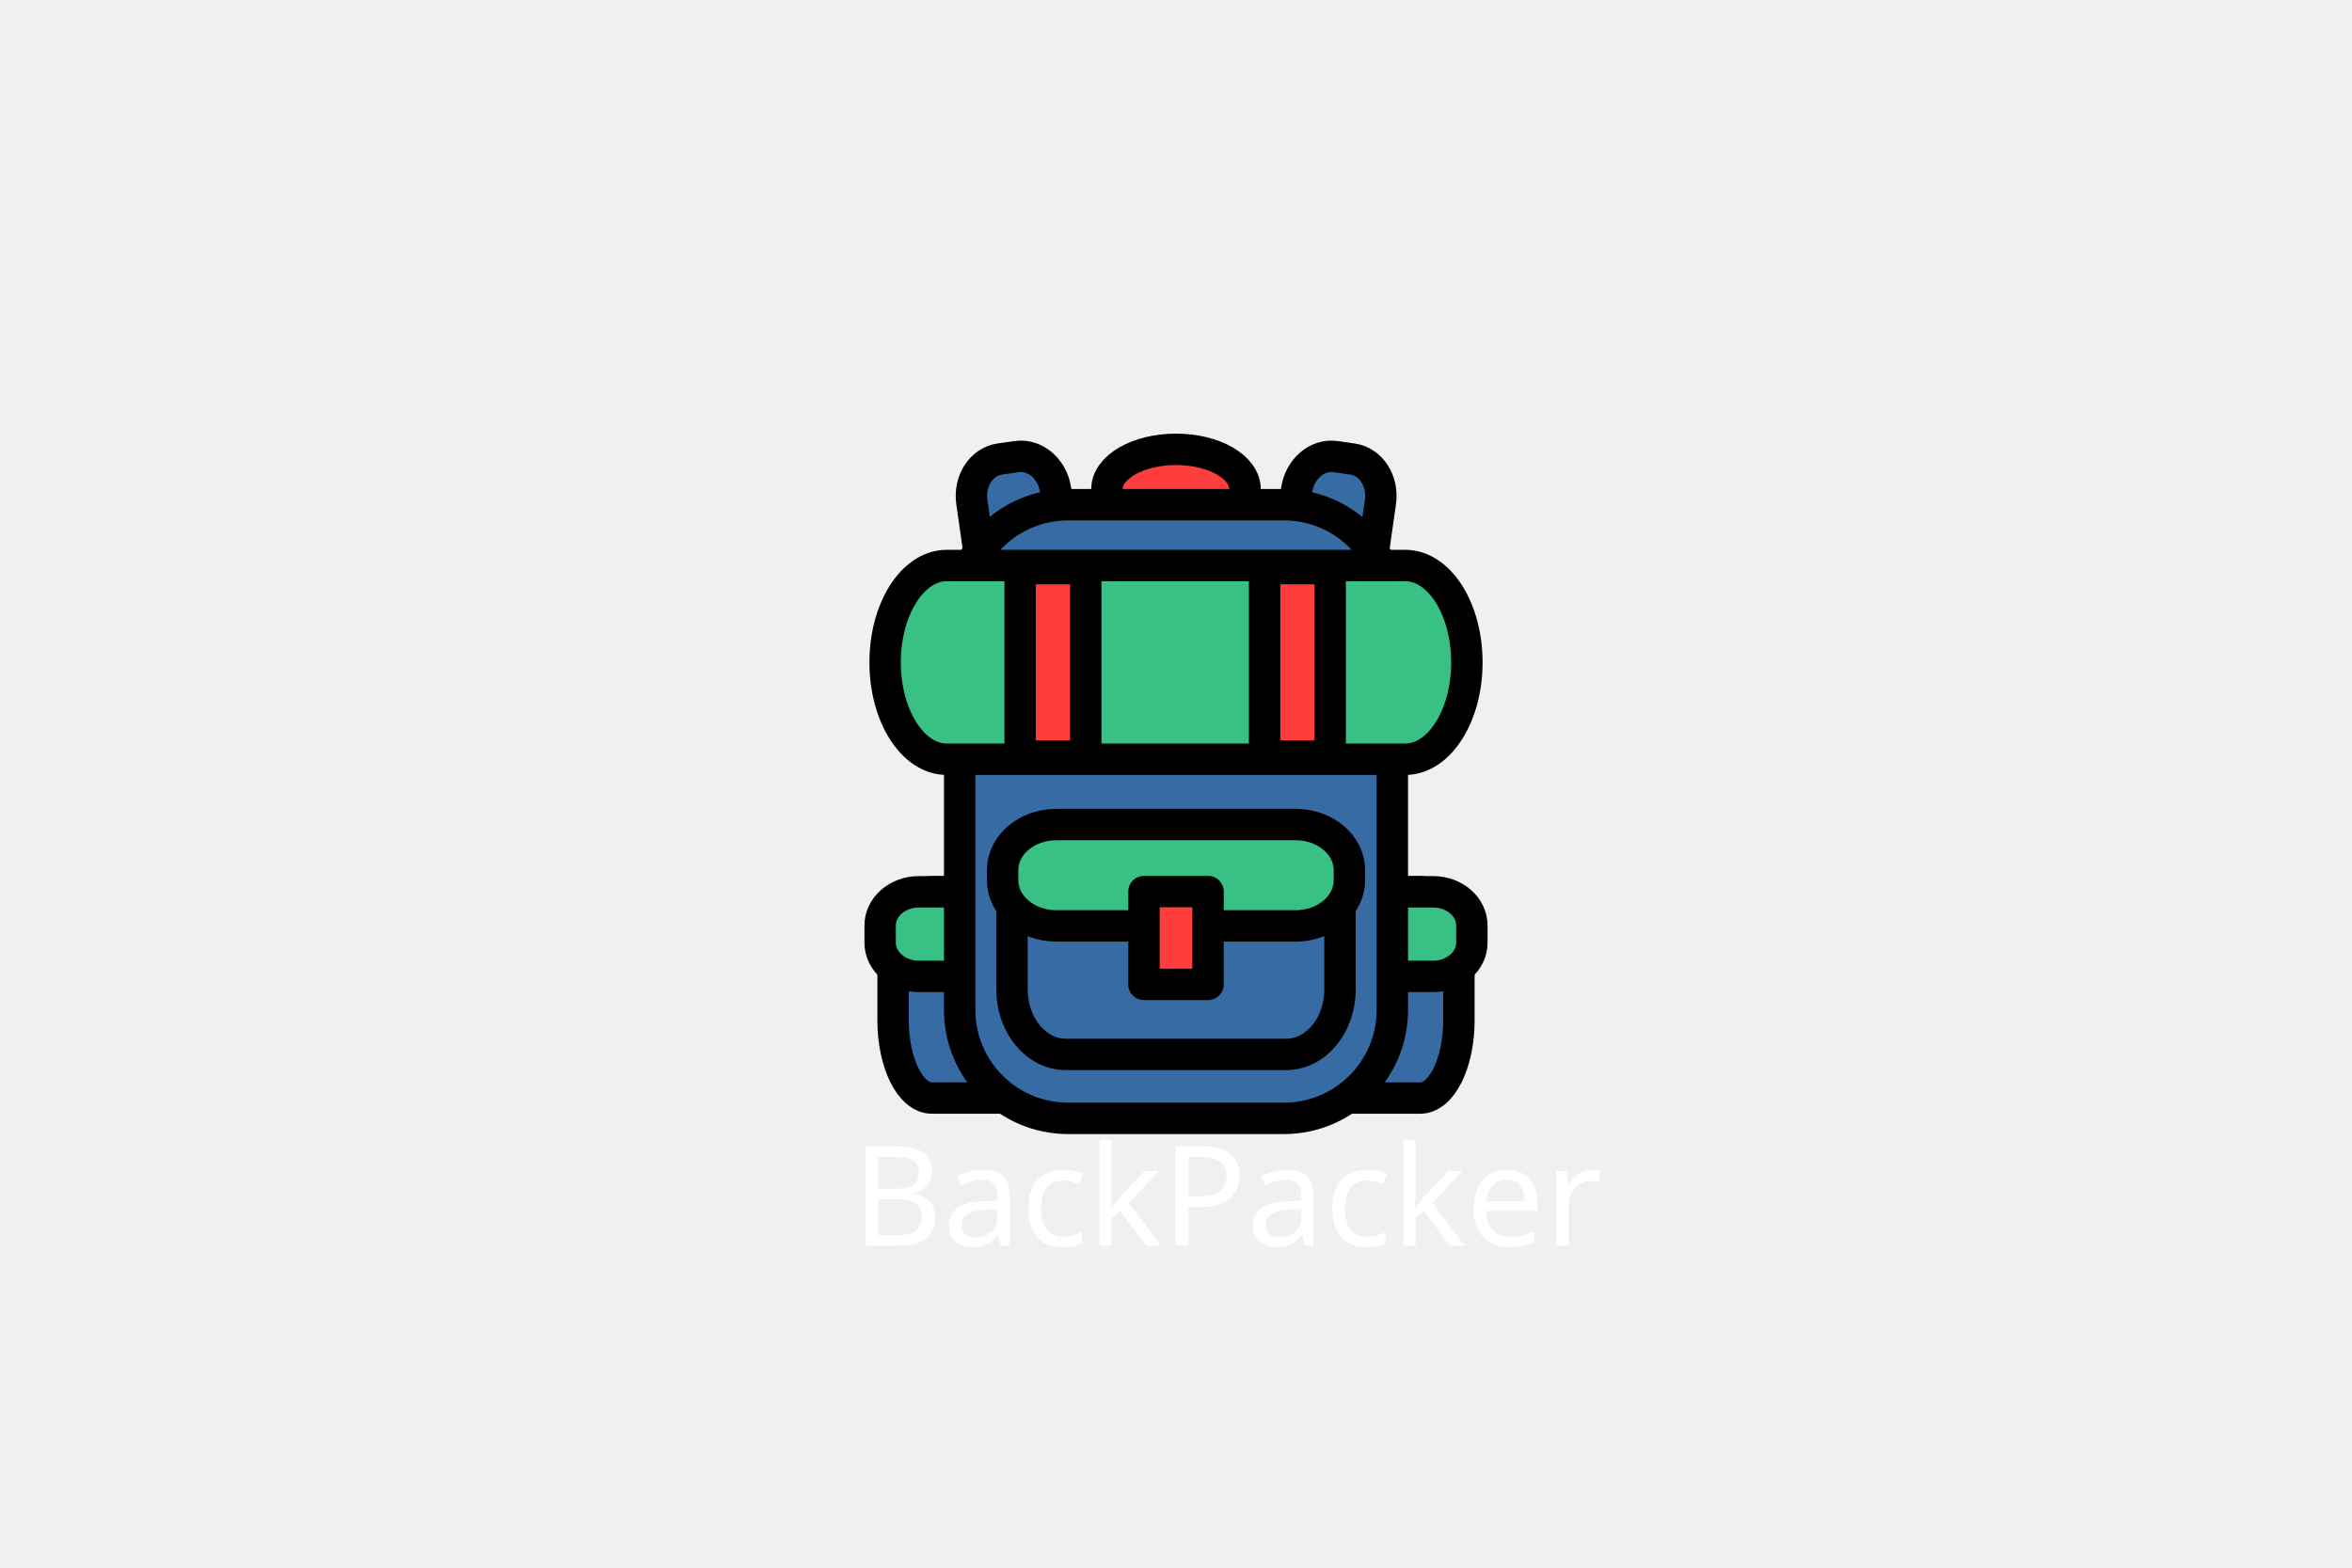
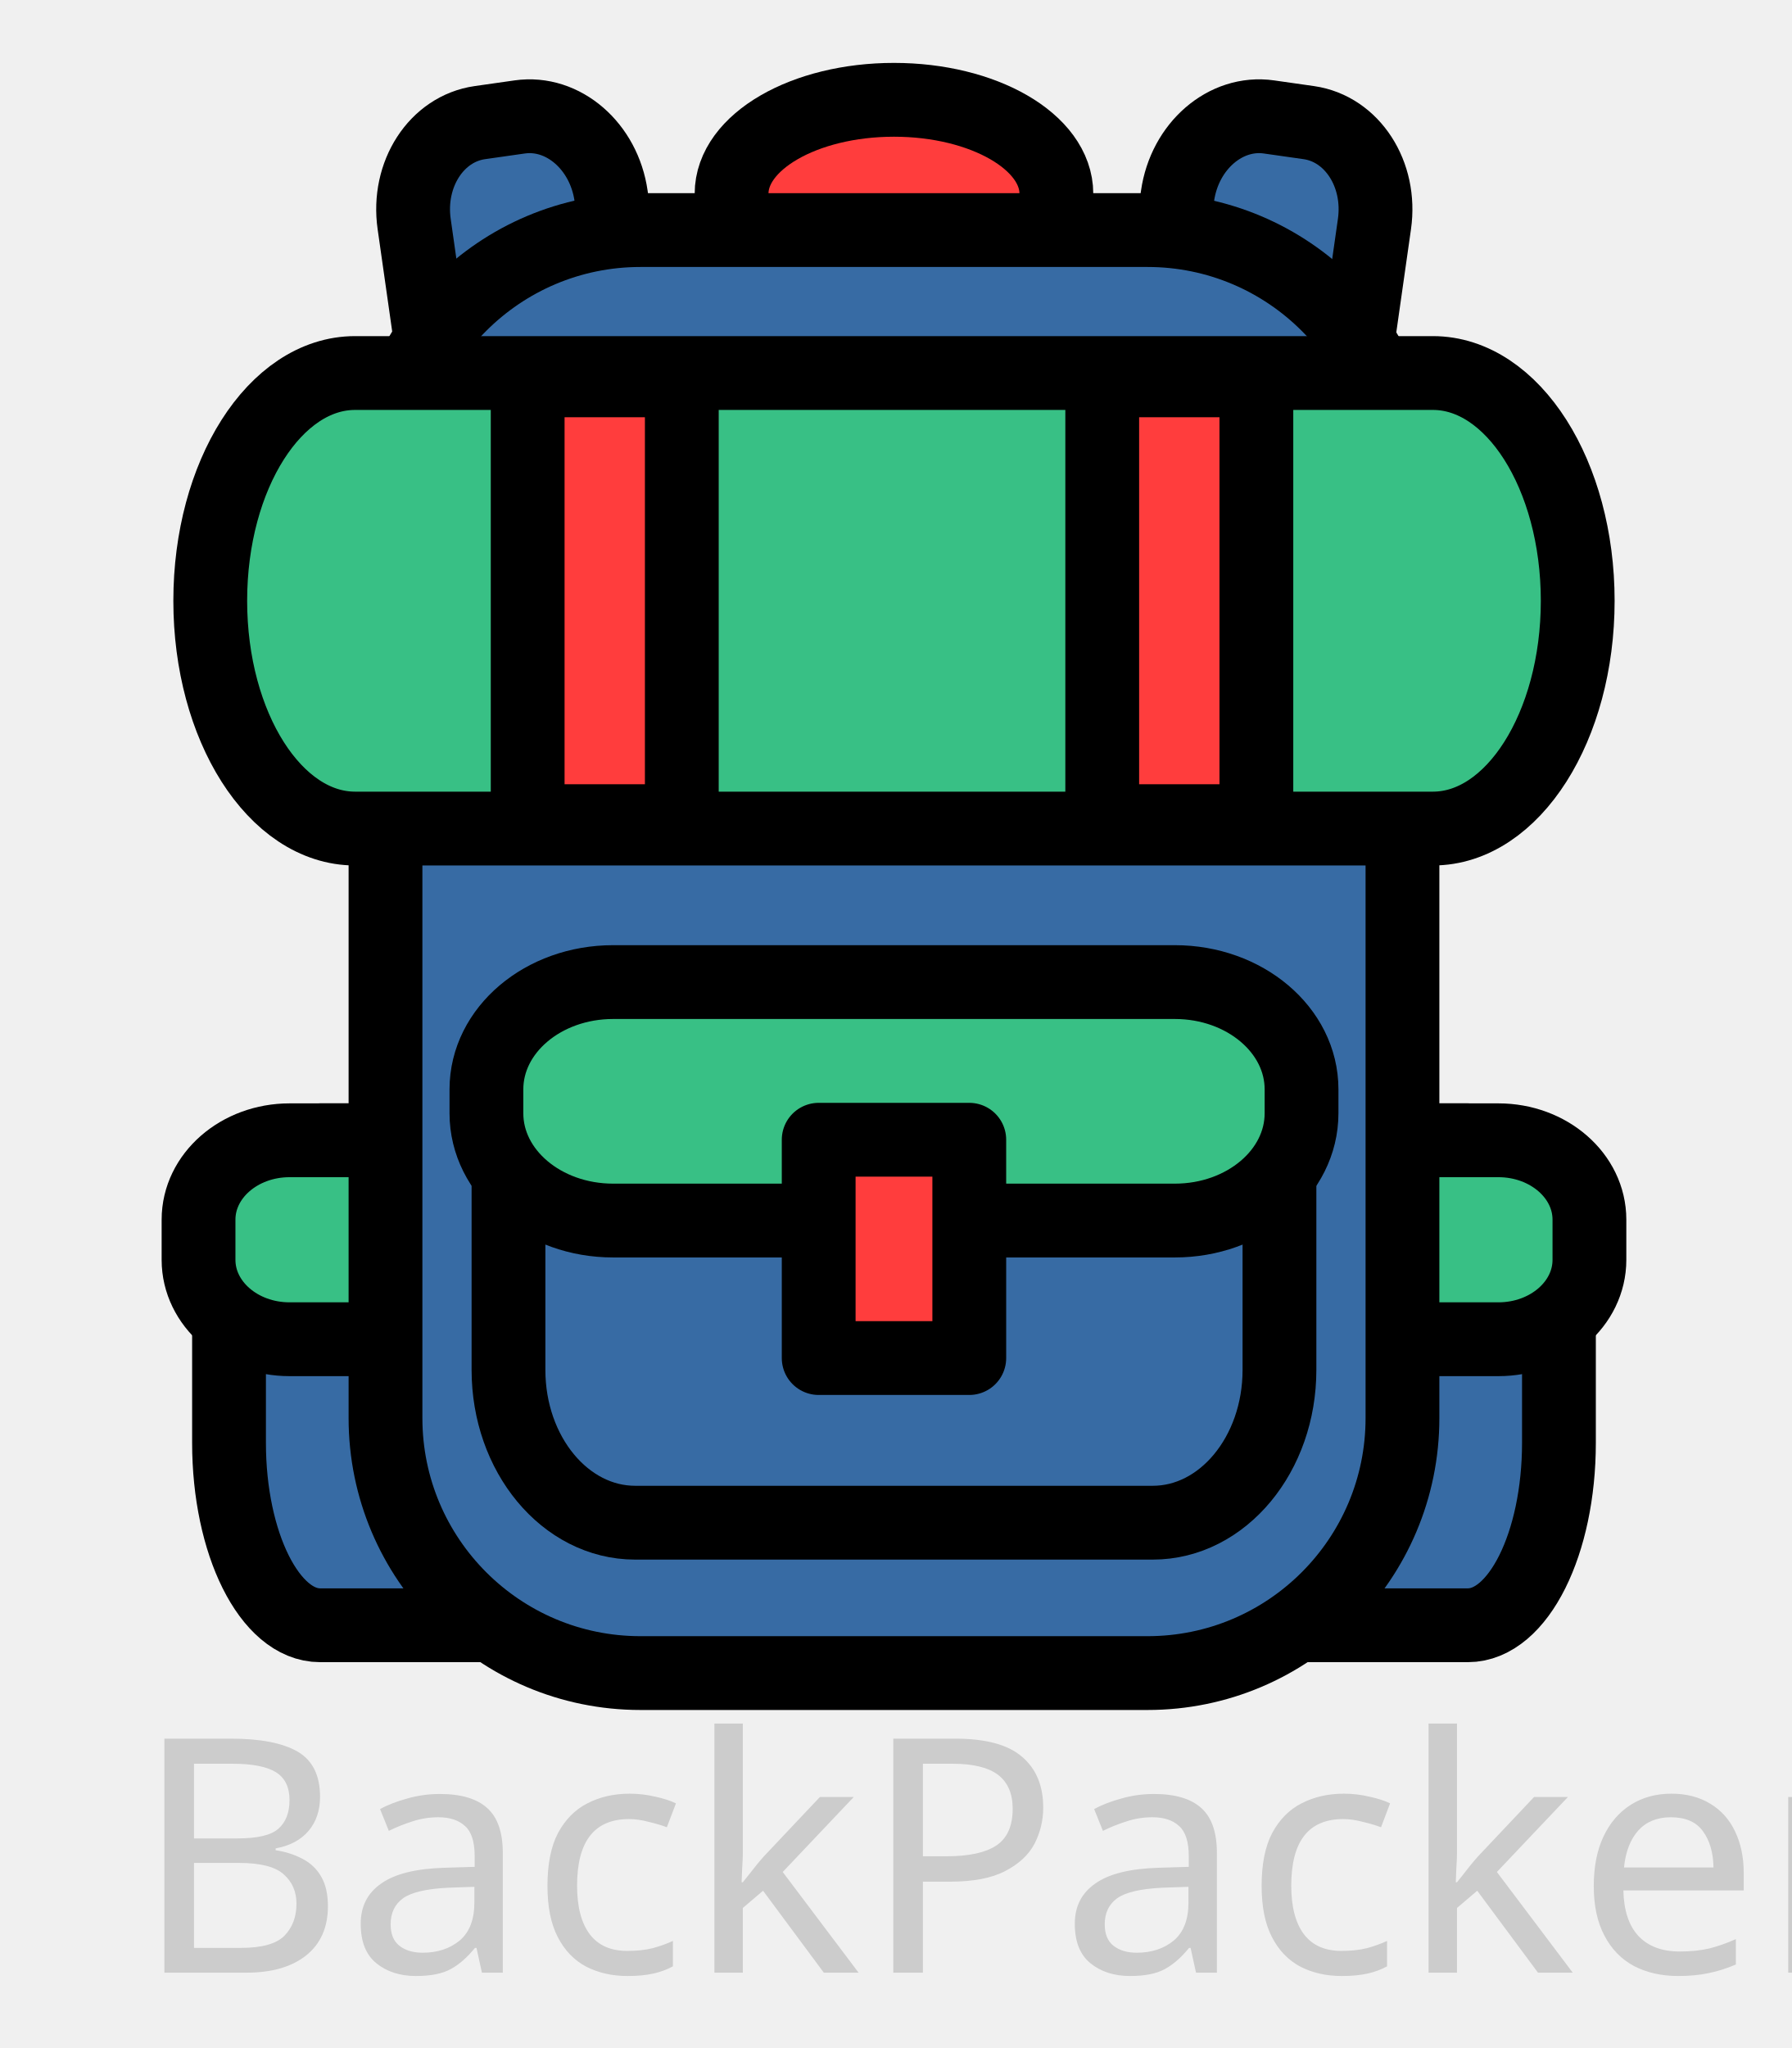
- <svg xmlns="http://www.w3.org/2000/svg" width="1080" height="720" viewBox="0 0 285.75 190.5" version="1.1" id="svg5">
+ <svg xmlns="http://www.w3.org/2000/svg" width="350" height="400" viewBox="0 0 92.604 105.833" version="1.1" id="svg5">
  <defs id="defs2" />
-   <g id="layer1">
-     <g id="g9021" transform="matrix(0.8807268,0,0,0.8807268,18.3951,27.75341)">
+   <g id="layer1" transform="translate(-104.7616,-52.69219)">
+     <g id="g9021" transform="matrix(0.8807268,0,0,0.8807268,26.48968,31.0036)">
      <rect style="fill:#ff3d3d;fill-opacity:1;stroke:#000000;stroke-width:4.331;stroke-linecap:round;stroke-linejoin:round;stroke-miterlimit:4;stroke-dasharray:none" id="rect1737-5-5-7-3" width="19.061" height="13.869" x="131.807" y="30.482" ry="5.509" rx="9.531" />
      <rect style="fill:#376ba4;fill-opacity:1;stroke:#000000;stroke-width:4.331;stroke-linecap:round;stroke-linejoin:round;stroke-miterlimit:4;stroke-dasharray:none" id="rect1737-6" width="78.05" height="28.456" x="102.313" y="91.531" ry="10.702" rx="5.344" />
      <rect style="fill:#38c085;fill-opacity:1;stroke:#000000;stroke-width:4.331;stroke-linecap:round;stroke-linejoin:round;stroke-miterlimit:4;stroke-dasharray:none" id="rect1737-6-2" width="81.628" height="11.674" x="100.524" y="91.531" ry="4.656" rx="5.344" />
      <rect style="fill:#376ba4;fill-opacity:1;stroke:#000000;stroke-width:4.331;stroke-linecap:round;stroke-linejoin:round;stroke-miterlimit:4;stroke-dasharray:none" id="rect1737-6-2-4-3" width="81.628" height="11.674" x="-89.756" y="161.495" ry="4.656" rx="5.344" transform="rotate(-81.88977)" />
      <rect style="fill:#376ba4;fill-opacity:1;stroke:#000000;stroke-width:4.331;stroke-linecap:round;stroke-linejoin:round;stroke-miterlimit:4;stroke-dasharray:none" id="rect1737-6-2-4-3-6" width="81.628" height="11.674" x="-129.641" y="-118.392" ry="4.656" rx="5.344" transform="matrix(-0.141078,-0.9899985,-0.9899985,0.141078,0,0)" />
      <rect style="opacity:1;fill:#376ba4;fill-opacity:1;stroke:#000000;stroke-width:4.331;stroke-linecap:round;stroke-linejoin:round;stroke-miterlimit:4;stroke-dasharray:none" id="rect1737" width="59.684" height="84.668" x="111.496" y="38.125" ry="14.963" />
      <rect style="fill:#38c085;fill-opacity:1;stroke:#000000;stroke-width:4.331;stroke-linecap:round;stroke-linejoin:round;stroke-miterlimit:4;stroke-dasharray:none" id="rect1737-6-0" width="80.254" height="26.728" x="101.211" y="46.513" ry="13.364" rx="8.499" />
      <rect style="fill:#376ba4;fill-opacity:1;stroke:#000000;stroke-width:4.331;stroke-linecap:round;stroke-linejoin:round;stroke-miterlimit:4;stroke-dasharray:none" id="rect1737-5" width="45.247" height="30.73" x="118.714" y="83.239" ry="8.962" rx="7.436" />
      <rect style="fill:#38c085;fill-opacity:1;stroke:#000000;stroke-width:4.331;stroke-linecap:round;stroke-linejoin:round;stroke-miterlimit:4;stroke-dasharray:none" id="rect1737-5-6" width="47.838" height="13.992" x="117.419" y="82.249" ry="6.293" rx="7.436" />
      <rect style="fill:#ff3d3d;fill-opacity:1;stroke:#000000;stroke-width:4.331;stroke-linecap:round;stroke-linejoin:round;stroke-miterlimit:4;stroke-dasharray:none" id="rect1737-5-5-7" width="8.838" height="12.809" x="136.919" y="91.5" ry="0" rx="0" />
      <rect style="fill:#ff3d3d;fill-opacity:1;stroke:#000000;stroke-width:4.331;stroke-linecap:round;stroke-linejoin:round;stroke-miterlimit:4;stroke-dasharray:none" id="rect1737-5-5-7-6-3" width="9.046" height="25.866" x="119.84" y="46.941" ry="0" rx="0" />
      <rect style="fill:#ff3d3d;fill-opacity:1;stroke:#000000;stroke-width:4.331;stroke-linecap:round;stroke-linejoin:round;stroke-miterlimit:4;stroke-dasharray:none" id="rect1737-5-5-7-6-3-6" width="9.046" height="25.866" x="153.56" y="46.941" ry="0" rx="0" />
    </g>
-     <text xml:space="preserve" style="font-style:normal;font-variant:normal;font-weight:normal;font-stretch:normal;font-size:16.933px;line-height:1.25;font-family:'Block Tilt BRK';-inkscape-font-specification:'Block Tilt BRK';fill:#ffffff;fill-opacity:1;stroke:none;stroke-width:0.265" x="103.521" y="151.383" id="text10103">
-       <tspan id="tspan10101" style="font-style:normal;font-variant:normal;font-weight:normal;font-stretch:normal;font-size:16.933px;font-family:Dyuthi;-inkscape-font-specification:Dyuthi;stroke-width:0.265;fill:#ffffff;fill-opacity:1" x="103.521" y="151.383">BackPacker</tspan>
+     <text xml:space="preserve" style="font-style:normal;font-variant:normal;font-weight:normal;font-stretch:normal;font-size:16.933px;line-height:1.25;font-family:'Block Tilt BRK';-inkscape-font-specification:'Block Tilt BRK';fill:#cccccc;fill-opacity:1;stroke:none;stroke-width:0.265" x="111.616" y="154.633" id="text10103">
+       <tspan id="tspan10101" style="font-style:normal;font-variant:normal;font-weight:normal;font-stretch:normal;font-size:16.933px;font-family:Dyuthi;-inkscape-font-specification:Dyuthi;fill:#cccccc;fill-opacity:1;stroke-width:0.265" x="111.616" y="154.633">BackPacker</tspan>
    </text>
  </g>
</svg>
